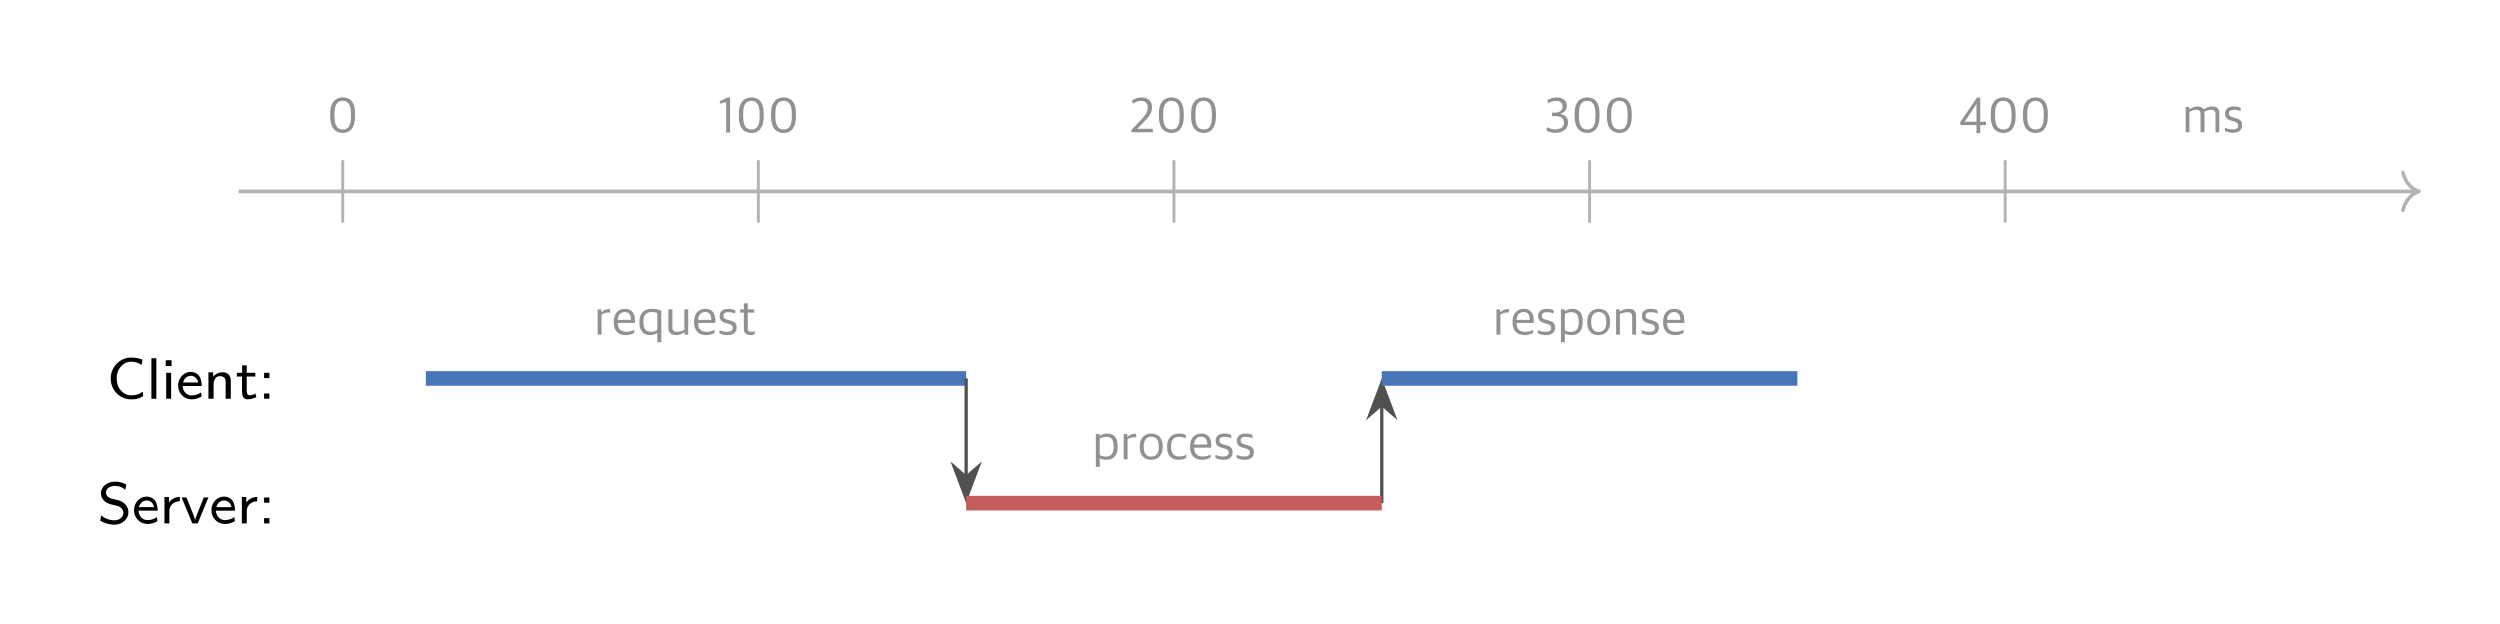
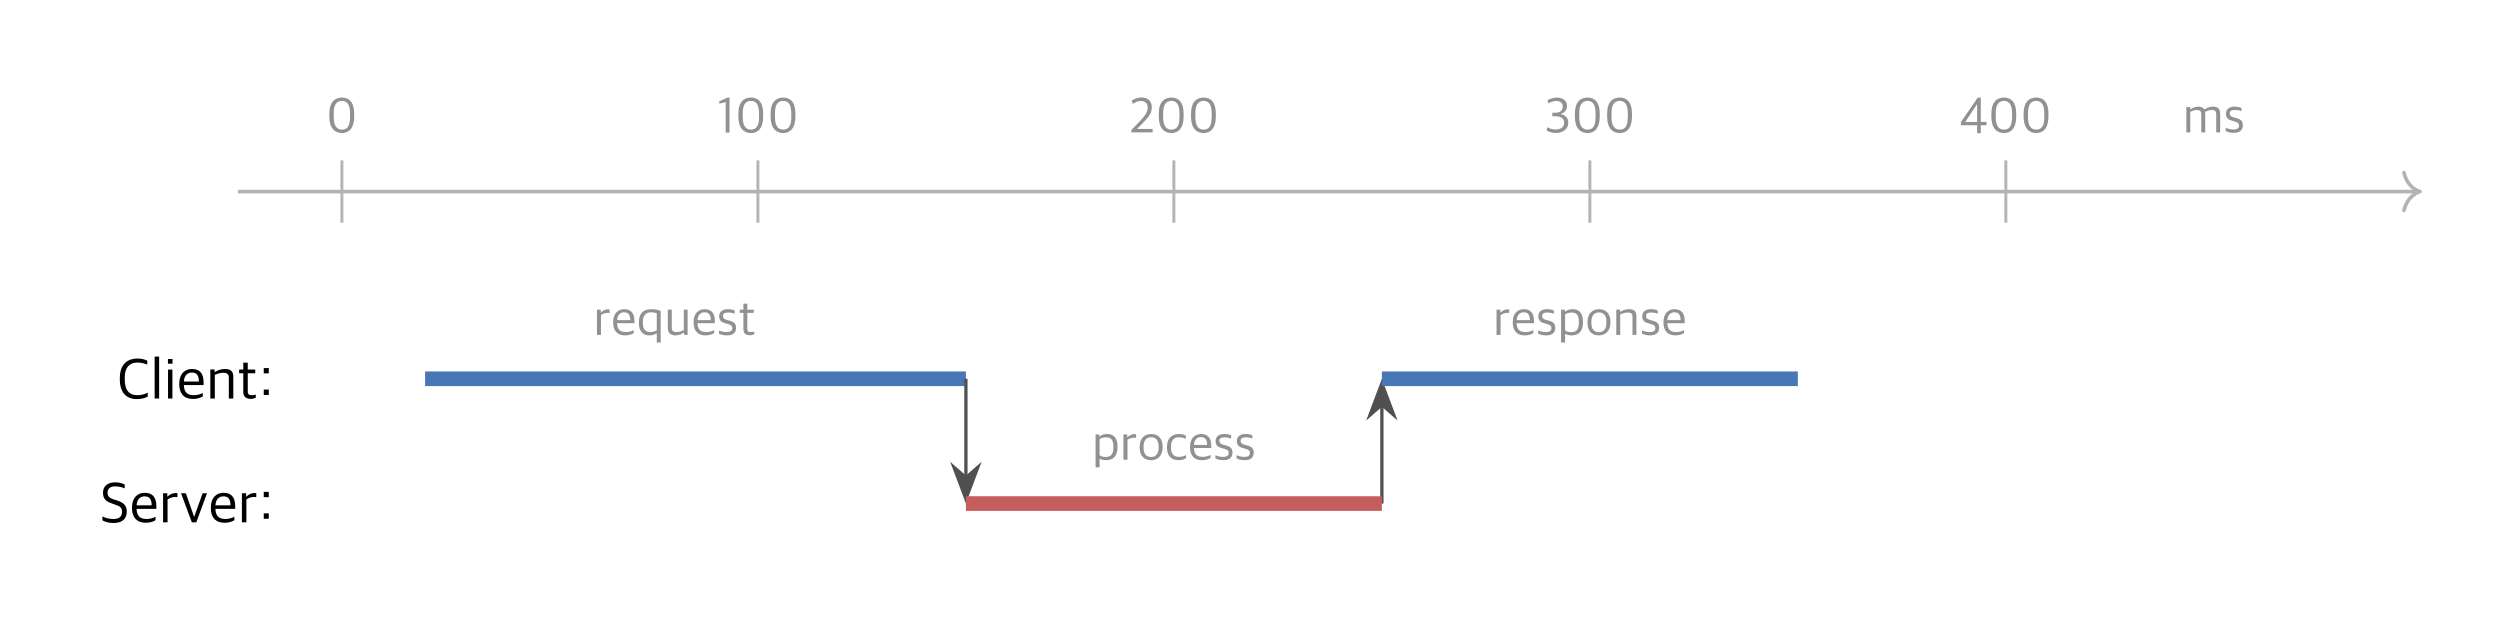
- <svg xmlns="http://www.w3.org/2000/svg" xmlns:xlink="http://www.w3.org/1999/xlink" width="340.42pt" height="84.85pt" viewBox="0 0 340.42 84.85">
+ <svg xmlns="http://www.w3.org/2000/svg" xmlns:xlink="http://www.w3.org/1999/xlink" width="339.92pt" height="84.8pt" viewBox="0 0 339.92 84.8">
  <defs>
    <g>
      <g id="glyph-0-0">
-         <path d="M 2.203 -0.203 C 3.156 -0.203 3.875 -0.859 3.875 -2.438 L 3.875 -2.859 C 3.875 -4.484 3.125 -5.047 2.203 -5.047 C 1.297 -5.047 0.484 -4.484 0.484 -2.844 L 0.484 -2.453 C 0.484 -0.859 1.234 -0.203 2.203 -0.203 Z M 2.203 -0.672 C 1.469 -0.672 1.078 -1.219 1.078 -2.391 L 1.078 -2.906 C 1.078 -4.078 1.484 -4.578 2.203 -4.578 C 2.922 -4.578 3.312 -4.047 3.312 -2.875 L 3.312 -2.359 C 3.312 -1.156 2.922 -0.672 2.203 -0.672 Z M 2.203 -0.672 " />
+         <path d="M 2.203 -0.203 C 3.141 -0.203 3.859 -0.859 3.859 -2.438 L 3.859 -2.859 C 3.859 -4.484 3.109 -5.031 2.203 -5.031 C 1.281 -5.031 0.484 -4.484 0.484 -2.828 L 0.484 -2.438 C 0.484 -0.859 1.234 -0.203 2.203 -0.203 Z M 2.203 -0.672 C 1.469 -0.672 1.078 -1.219 1.078 -2.391 L 1.078 -2.906 C 1.078 -4.062 1.469 -4.578 2.203 -4.578 C 2.922 -4.578 3.297 -4.047 3.297 -2.859 L 3.297 -2.344 C 3.297 -1.156 2.906 -0.672 2.203 -0.672 Z M 2.203 -0.672 " />
      </g>
      <g id="glyph-0-1">
-         <path d="M 1.25 -0.266 L 1.781 -0.266 L 1.781 -5.047 L 1.484 -5.047 L 0.391 -4.531 L 0.391 -4.203 L 1.25 -4.406 Z M 1.25 -0.266 " />
+         <path d="M 1.25 -0.266 L 1.766 -0.266 L 1.766 -5.031 L 1.484 -5.031 L 0.375 -4.516 L 0.375 -4.203 L 1.25 -4.406 Z M 1.25 -0.266 " />
      </g>
      <g id="glyph-0-2">
-         <path d="M 0.438 -0.297 L 3.344 -0.297 L 3.344 -0.766 L 1.203 -0.766 L 1.938 -1.5 C 2.75 -2.328 3.234 -2.891 3.234 -3.688 C 3.234 -4.531 2.719 -5.047 1.781 -5.047 C 1.25 -5.047 0.781 -4.812 0.484 -4.625 L 0.641 -4.188 C 0.922 -4.375 1.297 -4.578 1.688 -4.578 C 2.359 -4.578 2.656 -4.266 2.656 -3.641 C 2.656 -2.969 2.203 -2.469 1.547 -1.781 L 0.438 -0.625 Z M 0.438 -0.297 " />
+         <path d="M 0.438 -0.297 L 3.328 -0.297 L 3.328 -0.766 L 1.203 -0.766 L 1.938 -1.5 C 2.734 -2.328 3.219 -2.875 3.219 -3.688 C 3.219 -4.516 2.719 -5.047 1.781 -5.047 C 1.25 -5.047 0.781 -4.812 0.484 -4.609 L 0.641 -4.172 C 0.922 -4.359 1.297 -4.562 1.688 -4.562 C 2.344 -4.562 2.656 -4.25 2.656 -3.641 C 2.656 -2.969 2.203 -2.469 1.547 -1.766 L 0.438 -0.625 Z M 0.438 -0.297 " />
      </g>
      <g id="glyph-0-3">
-         <path d="M 1.625 -0.219 C 2.656 -0.219 3.328 -0.797 3.328 -1.609 C 3.328 -2.328 2.859 -2.672 2.266 -2.797 C 2.781 -2.969 3.156 -3.312 3.156 -3.891 C 3.156 -4.625 2.578 -5.047 1.734 -5.047 C 1.344 -5.047 0.781 -4.875 0.516 -4.688 L 0.594 -4.234 C 0.891 -4.406 1.25 -4.578 1.625 -4.578 C 2.203 -4.578 2.578 -4.375 2.578 -3.797 C 2.578 -3.281 2.156 -2.969 1.547 -2.969 L 1.141 -2.969 L 1.141 -2.5 L 1.594 -2.5 C 2.297 -2.5 2.766 -2.203 2.766 -1.609 C 2.766 -1.031 2.328 -0.688 1.547 -0.688 C 1.203 -0.688 0.734 -0.828 0.469 -1 L 0.359 -0.562 C 0.609 -0.375 1.078 -0.219 1.625 -0.219 Z M 1.625 -0.219 " />
+         <path d="M 1.625 -0.219 C 2.656 -0.219 3.312 -0.797 3.312 -1.609 C 3.312 -2.328 2.859 -2.672 2.25 -2.781 C 2.781 -2.969 3.141 -3.297 3.141 -3.875 C 3.141 -4.609 2.578 -5.031 1.734 -5.031 C 1.328 -5.031 0.781 -4.859 0.5 -4.672 L 0.594 -4.234 C 0.891 -4.391 1.25 -4.562 1.625 -4.562 C 2.203 -4.562 2.562 -4.359 2.562 -3.797 C 2.562 -3.266 2.156 -2.969 1.547 -2.969 L 1.141 -2.969 L 1.141 -2.484 L 1.578 -2.484 C 2.297 -2.484 2.75 -2.203 2.75 -1.609 C 2.75 -1.031 2.328 -0.688 1.547 -0.688 C 1.203 -0.688 0.734 -0.828 0.469 -1 L 0.359 -0.562 C 0.609 -0.375 1.078 -0.219 1.625 -0.219 Z M 1.625 -0.219 " />
      </g>
      <g id="glyph-0-4">
-         <path d="M 2.406 -0.188 L 2.922 -0.188 L 2.922 -1.281 L 3.703 -1.281 L 3.703 -1.734 L 2.922 -1.734 L 2.922 -5.031 L 2.484 -5.031 L 0.203 -1.688 L 0.203 -1.281 L 2.406 -1.281 Z M 0.797 -1.734 L 2.406 -4.156 L 2.406 -1.734 Z M 0.797 -1.734 " />
+         <path d="M 2.406 -0.188 L 2.906 -0.188 L 2.906 -1.266 L 3.688 -1.266 L 3.688 -1.719 L 2.906 -1.719 L 2.906 -5.016 L 2.484 -5.016 L 0.203 -1.688 L 0.203 -1.266 L 2.406 -1.266 Z M 0.797 -1.719 L 2.406 -4.141 L 2.406 -1.719 Z M 0.797 -1.719 " />
      </g>
      <g id="glyph-0-5">
-         <path d="M 0.516 -0.297 L 1.031 -0.297 L 1.031 -3.094 C 1.312 -3.234 1.625 -3.359 1.922 -3.359 C 2.375 -3.359 2.547 -3.172 2.547 -2.766 L 2.547 -0.297 L 3.078 -0.297 L 3.078 -2.875 C 3.078 -2.953 3.062 -3.016 3.047 -3.094 C 3.375 -3.25 3.672 -3.359 3.938 -3.359 C 4.406 -3.359 4.578 -3.172 4.578 -2.766 L 4.578 -0.297 L 5.094 -0.297 L 5.094 -2.875 C 5.094 -3.547 4.75 -3.812 4.156 -3.812 C 3.766 -3.812 3.359 -3.672 2.984 -3.422 L 2.953 -3.422 C 2.797 -3.688 2.516 -3.812 2.125 -3.812 C 1.734 -3.812 1.359 -3.656 1.047 -3.453 L 1.016 -3.453 L 1.016 -3.75 L 0.516 -3.75 Z M 0.516 -0.297 " />
+         <path d="M 0.5 -0.297 L 1.031 -0.297 L 1.031 -3.094 C 1.312 -3.219 1.625 -3.344 1.906 -3.344 C 2.375 -3.344 2.531 -3.172 2.531 -2.75 L 2.531 -0.297 L 3.062 -0.297 L 3.062 -2.859 C 3.062 -2.953 3.062 -3.016 3.047 -3.094 C 3.375 -3.234 3.672 -3.344 3.938 -3.344 C 4.406 -3.344 4.562 -3.172 4.562 -2.75 L 4.562 -0.297 L 5.094 -0.297 L 5.094 -2.859 C 5.094 -3.531 4.734 -3.797 4.141 -3.797 C 3.75 -3.797 3.344 -3.672 2.969 -3.422 L 2.953 -3.422 C 2.781 -3.672 2.516 -3.797 2.125 -3.797 C 1.734 -3.797 1.359 -3.641 1.047 -3.438 L 1.016 -3.438 L 1.016 -3.734 L 0.5 -3.734 Z M 0.5 -0.297 " />
      </g>
      <g id="glyph-0-6">
-         <path d="M 1.391 -0.234 C 2.141 -0.234 2.609 -0.594 2.609 -1.25 C 2.609 -1.859 2.328 -2.078 1.672 -2.25 L 1.328 -2.344 C 0.953 -2.453 0.812 -2.578 0.812 -2.875 C 0.812 -3.203 1.031 -3.359 1.5 -3.359 C 1.891 -3.359 2.234 -3.266 2.422 -3.172 L 2.422 -3.609 C 2.234 -3.703 1.938 -3.812 1.484 -3.812 C 0.688 -3.812 0.297 -3.422 0.297 -2.828 C 0.297 -2.25 0.641 -2.016 1.141 -1.875 L 1.484 -1.781 C 1.922 -1.656 2.078 -1.516 2.078 -1.203 C 2.078 -0.891 1.859 -0.688 1.312 -0.688 C 0.828 -0.688 0.578 -0.797 0.266 -0.906 L 0.266 -0.484 C 0.562 -0.328 0.938 -0.234 1.391 -0.234 Z M 1.391 -0.234 " />
+         <path d="M 1.391 -0.234 C 2.141 -0.234 2.594 -0.594 2.594 -1.25 C 2.594 -1.844 2.328 -2.078 1.672 -2.25 L 1.328 -2.344 C 0.953 -2.453 0.812 -2.578 0.812 -2.875 C 0.812 -3.188 1.031 -3.344 1.5 -3.344 C 1.891 -3.344 2.234 -3.266 2.406 -3.172 L 2.406 -3.609 C 2.234 -3.703 1.938 -3.797 1.469 -3.797 C 0.688 -3.797 0.297 -3.406 0.297 -2.828 C 0.297 -2.234 0.641 -2.016 1.141 -1.875 L 1.484 -1.781 C 1.922 -1.656 2.078 -1.516 2.078 -1.203 C 2.078 -0.891 1.859 -0.688 1.312 -0.688 C 0.828 -0.688 0.562 -0.797 0.266 -0.906 L 0.266 -0.484 C 0.562 -0.312 0.938 -0.234 1.391 -0.234 Z M 1.391 -0.234 " />
      </g>
      <g id="glyph-0-7">
-         <path d="M 0.516 -0.297 L 1.047 -0.297 L 1.047 -3.016 C 1.297 -3.188 1.625 -3.312 1.969 -3.312 C 2.031 -3.312 2.125 -3.297 2.219 -3.297 L 2.219 -3.766 C 2.188 -3.781 2.094 -3.781 2.016 -3.781 C 1.625 -3.781 1.25 -3.578 1.047 -3.359 L 1.016 -3.359 L 1.016 -3.75 L 0.516 -3.75 Z M 0.516 -0.297 " />
+         <path d="M 0.5 -0.297 L 1.047 -0.297 L 1.047 -3 C 1.281 -3.172 1.625 -3.297 1.969 -3.297 C 2.016 -3.297 2.125 -3.297 2.219 -3.281 L 2.219 -3.766 C 2.188 -3.766 2.094 -3.781 2.016 -3.781 C 1.625 -3.781 1.25 -3.578 1.047 -3.344 L 1.016 -3.344 L 1.016 -3.734 L 0.5 -3.734 Z M 0.5 -0.297 " />
      </g>
      <g id="glyph-0-8">
-         <path d="M 1.938 -0.234 C 2.484 -0.234 2.891 -0.406 3.094 -0.547 L 3.094 -0.953 C 2.781 -0.797 2.469 -0.688 2.016 -0.688 C 1.281 -0.688 0.859 -1.031 0.844 -1.891 L 3.188 -1.891 L 3.188 -2.188 C 3.188 -3.266 2.75 -3.812 1.797 -3.812 C 1 -3.812 0.297 -3.281 0.297 -2.062 L 0.297 -1.969 C 0.297 -0.891 0.844 -0.234 1.938 -0.234 Z M 1.781 -3.375 C 2.344 -3.375 2.641 -3.062 2.641 -2.312 L 0.844 -2.312 C 0.891 -3.125 1.359 -3.375 1.781 -3.375 Z M 1.781 -3.375 " />
+         <path d="M 1.922 -0.234 C 2.484 -0.234 2.875 -0.406 3.094 -0.547 L 3.094 -0.953 C 2.781 -0.797 2.469 -0.688 2.016 -0.688 C 1.266 -0.688 0.859 -1.016 0.828 -1.891 L 3.188 -1.891 L 3.188 -2.188 C 3.188 -3.25 2.734 -3.797 1.797 -3.797 C 1 -3.797 0.297 -3.266 0.297 -2.062 L 0.297 -1.969 C 0.297 -0.891 0.844 -0.234 1.922 -0.234 Z M 1.781 -3.375 C 2.344 -3.375 2.625 -3.062 2.625 -2.312 L 0.828 -2.312 C 0.891 -3.125 1.344 -3.375 1.781 -3.375 Z M 1.781 -3.375 " />
      </g>
      <g id="glyph-0-9">
-         <path d="M 2.75 0.734 L 3.297 0.734 L 3.297 -3.562 C 3 -3.703 2.578 -3.812 2 -3.812 C 1.078 -3.812 0.312 -3.375 0.312 -2.016 L 0.312 -1.922 C 0.312 -0.641 1.047 -0.234 1.734 -0.234 C 2.234 -0.234 2.547 -0.391 2.719 -0.516 L 2.75 -0.516 Z M 1.906 -0.688 C 1.281 -0.688 0.859 -0.969 0.859 -1.938 L 0.859 -2.078 C 0.859 -3.016 1.312 -3.375 1.969 -3.375 C 2.297 -3.375 2.562 -3.328 2.75 -3.25 L 2.75 -0.969 C 2.594 -0.828 2.312 -0.688 1.906 -0.688 Z M 1.906 -0.688 " />
+         <path d="M 2.75 0.734 L 3.281 0.734 L 3.281 -3.547 C 3 -3.688 2.578 -3.797 2 -3.797 C 1.078 -3.797 0.312 -3.375 0.312 -2.016 L 0.312 -1.922 C 0.312 -0.641 1.047 -0.234 1.734 -0.234 C 2.219 -0.234 2.531 -0.391 2.719 -0.516 L 2.75 -0.516 Z M 1.891 -0.688 C 1.266 -0.688 0.859 -0.969 0.859 -1.938 L 0.859 -2.078 C 0.859 -3.016 1.312 -3.375 1.953 -3.375 C 2.281 -3.375 2.562 -3.312 2.75 -3.25 L 2.75 -0.953 C 2.594 -0.828 2.297 -0.688 1.891 -0.688 Z M 1.891 -0.688 " />
      </g>
      <g id="glyph-0-10">
-         <path d="M 1.547 -0.234 C 1.969 -0.234 2.328 -0.391 2.641 -0.609 L 2.672 -0.609 L 2.719 -0.297 L 3.188 -0.297 L 3.188 -3.75 L 2.656 -3.75 L 2.656 -0.969 C 2.375 -0.828 2.062 -0.688 1.688 -0.688 C 1.188 -0.688 1.031 -0.875 1.031 -1.312 L 1.031 -3.75 L 0.484 -3.75 L 0.484 -1.234 C 0.484 -0.578 0.875 -0.234 1.547 -0.234 Z M 1.547 -0.234 " />
+         <path d="M 1.547 -0.234 C 1.953 -0.234 2.328 -0.391 2.641 -0.609 L 2.672 -0.609 L 2.719 -0.297 L 3.172 -0.297 L 3.172 -3.734 L 2.656 -3.734 L 2.656 -0.953 C 2.359 -0.828 2.062 -0.688 1.688 -0.688 C 1.188 -0.688 1.016 -0.875 1.016 -1.312 L 1.016 -3.734 L 0.484 -3.734 L 0.484 -1.234 C 0.484 -0.562 0.875 -0.234 1.547 -0.234 Z M 1.547 -0.234 " />
      </g>
      <g id="glyph-0-11">
-         <path d="M 1.609 -0.25 C 1.906 -0.25 2.047 -0.328 2.188 -0.391 L 2.188 -0.75 C 2.047 -0.703 1.891 -0.688 1.734 -0.688 C 1.344 -0.688 1.234 -0.828 1.234 -1.156 L 1.234 -3.297 L 2.125 -3.297 L 2.125 -3.75 L 1.234 -3.75 L 1.234 -4.562 L 0.703 -4.562 L 0.703 -3.75 L 0.203 -3.75 L 0.203 -3.297 L 0.703 -3.297 L 0.703 -1.078 C 0.703 -0.484 1.062 -0.25 1.609 -0.25 Z M 1.609 -0.25 " />
+         <path d="M 1.594 -0.25 C 1.891 -0.25 2.047 -0.328 2.188 -0.391 L 2.188 -0.75 C 2.047 -0.703 1.891 -0.688 1.734 -0.688 C 1.344 -0.688 1.234 -0.828 1.234 -1.156 L 1.234 -3.297 L 2.109 -3.297 L 2.109 -3.734 L 1.234 -3.734 L 1.234 -4.547 L 0.703 -4.547 L 0.703 -3.734 L 0.203 -3.734 L 0.203 -3.297 L 0.703 -3.297 L 0.703 -1.078 C 0.703 -0.484 1.062 -0.25 1.594 -0.25 Z M 1.594 -0.25 " />
      </g>
      <g id="glyph-0-12">
-         <path d="M 0.516 0.734 L 1.047 0.734 L 1.047 -0.453 C 1.234 -0.344 1.531 -0.234 1.938 -0.234 C 2.891 -0.234 3.484 -0.766 3.484 -2.016 L 3.484 -2.109 C 3.484 -3.391 2.844 -3.812 2.078 -3.812 C 1.625 -3.812 1.266 -3.656 1.047 -3.469 L 1.031 -3.469 L 1.031 -3.75 L 0.516 -3.75 Z M 1.875 -0.672 C 1.516 -0.672 1.203 -0.781 1.047 -0.906 L 1.047 -3.109 C 1.203 -3.219 1.531 -3.359 1.938 -3.359 C 2.578 -3.359 2.938 -3.062 2.938 -2.078 L 2.938 -1.938 C 2.938 -1.016 2.531 -0.672 1.875 -0.672 Z M 1.875 -0.672 " />
+         <path d="M 0.5 0.734 L 1.047 0.734 L 1.047 -0.453 C 1.234 -0.344 1.531 -0.234 1.922 -0.234 C 2.875 -0.234 3.484 -0.766 3.484 -2.016 L 3.484 -2.109 C 3.484 -3.391 2.828 -3.797 2.078 -3.797 C 1.625 -3.797 1.266 -3.656 1.047 -3.453 L 1.016 -3.453 L 1.016 -3.734 L 0.5 -3.734 Z M 1.875 -0.672 C 1.516 -0.672 1.203 -0.781 1.047 -0.906 L 1.047 -3.094 C 1.203 -3.219 1.531 -3.344 1.938 -3.344 C 2.562 -3.344 2.922 -3.047 2.922 -2.078 L 2.922 -1.938 C 2.922 -1.016 2.531 -0.672 1.875 -0.672 Z M 1.875 -0.672 " />
      </g>
      <g id="glyph-0-13">
-         <path d="M 1.859 -0.234 C 2.781 -0.234 3.422 -0.891 3.422 -1.984 L 3.422 -2.078 C 3.422 -3.172 2.844 -3.812 1.859 -3.812 C 0.922 -3.812 0.297 -3.156 0.297 -2.062 L 0.297 -1.953 C 0.297 -0.859 0.875 -0.234 1.859 -0.234 Z M 1.875 -0.672 C 1.297 -0.672 0.844 -0.984 0.844 -1.938 L 0.844 -2.125 C 0.844 -2.922 1.219 -3.375 1.859 -3.375 C 2.422 -3.375 2.891 -3.062 2.891 -2.094 L 2.891 -1.922 C 2.891 -1.109 2.5 -0.672 1.875 -0.672 Z M 1.875 -0.672 " />
+         <path d="M 1.844 -0.234 C 2.781 -0.234 3.422 -0.891 3.422 -1.984 L 3.422 -2.078 C 3.422 -3.172 2.828 -3.797 1.859 -3.797 C 0.922 -3.797 0.297 -3.156 0.297 -2.062 L 0.297 -1.953 C 0.297 -0.859 0.875 -0.234 1.844 -0.234 Z M 1.859 -0.672 C 1.281 -0.672 0.828 -0.984 0.828 -1.938 L 0.828 -2.109 C 0.828 -2.922 1.219 -3.359 1.844 -3.359 C 2.406 -3.359 2.875 -3.047 2.875 -2.094 L 2.875 -1.922 C 2.875 -1.109 2.484 -0.672 1.859 -0.672 Z M 1.859 -0.672 " />
      </g>
      <g id="glyph-0-14">
-         <path d="M 1.891 -0.234 C 2.375 -0.234 2.672 -0.375 2.906 -0.5 L 2.906 -0.938 C 2.719 -0.844 2.422 -0.688 1.953 -0.688 C 1.219 -0.688 0.844 -1.094 0.844 -1.969 L 0.844 -2.141 C 0.844 -2.938 1.25 -3.359 1.875 -3.359 C 2.328 -3.359 2.562 -3.281 2.859 -3.141 L 2.859 -3.578 C 2.641 -3.734 2.359 -3.812 1.906 -3.812 C 1.016 -3.812 0.297 -3.281 0.297 -2.062 L 0.297 -1.953 C 0.297 -0.812 0.906 -0.234 1.891 -0.234 Z M 1.891 -0.234 " />
+         <path d="M 1.891 -0.234 C 2.359 -0.234 2.672 -0.375 2.891 -0.5 L 2.891 -0.938 C 2.719 -0.828 2.406 -0.688 1.953 -0.688 C 1.203 -0.688 0.844 -1.078 0.844 -1.969 L 0.844 -2.141 C 0.844 -2.922 1.25 -3.344 1.875 -3.344 C 2.328 -3.344 2.547 -3.266 2.859 -3.125 L 2.859 -3.578 C 2.625 -3.719 2.359 -3.797 1.906 -3.797 C 1.016 -3.797 0.297 -3.281 0.297 -2.047 L 0.297 -1.953 C 0.297 -0.812 0.891 -0.234 1.891 -0.234 Z M 1.891 -0.234 " />
      </g>
      <g id="glyph-0-15">
-         <path d="M 0.516 -0.297 L 1.031 -0.297 L 1.031 -3.094 C 1.328 -3.234 1.688 -3.359 2.016 -3.359 C 2.562 -3.359 2.703 -3.172 2.703 -2.766 L 2.703 -0.297 L 3.234 -0.297 L 3.234 -2.875 C 3.234 -3.547 2.906 -3.812 2.234 -3.812 C 1.812 -3.812 1.359 -3.656 1.047 -3.453 L 1.016 -3.453 L 1.016 -3.75 L 0.516 -3.75 Z M 0.516 -0.297 " />
+         <path d="M 0.5 -0.297 L 1.031 -0.297 L 1.031 -3.094 C 1.328 -3.219 1.688 -3.344 2.016 -3.344 C 2.562 -3.344 2.703 -3.172 2.703 -2.75 L 2.703 -0.297 L 3.234 -0.297 L 3.234 -2.859 C 3.234 -3.531 2.906 -3.797 2.234 -3.797 C 1.812 -3.797 1.359 -3.656 1.047 -3.438 L 1.016 -3.438 L 1.016 -3.734 L 0.5 -3.734 Z M 0.5 -0.297 " />
      </g>
      <g id="glyph-1-0">
-         <path d="M 4.953 -0.359 L 4.906 -0.969 C 4.656 -0.812 4.406 -0.656 4.125 -0.562 C 3.844 -0.484 3.562 -0.469 3.281 -0.469 C 2.75 -0.469 2.25 -0.734 1.906 -1.141 C 1.516 -1.594 1.344 -2.172 1.344 -2.766 C 1.344 -3.359 1.516 -3.922 1.906 -4.375 C 2.25 -4.781 2.75 -5.047 3.281 -5.047 C 3.531 -5.047 3.781 -5.031 4.031 -4.953 C 4.281 -4.875 4.516 -4.75 4.734 -4.609 L 4.875 -5.328 C 4.609 -5.422 4.344 -5.5 4.078 -5.547 C 3.812 -5.594 3.547 -5.609 3.281 -5.609 C 2.547 -5.609 1.844 -5.297 1.344 -4.766 C 0.812 -4.234 0.531 -3.5 0.531 -2.766 C 0.531 -2.016 0.812 -1.281 1.344 -0.75 C 1.844 -0.219 2.547 0.078 3.281 0.078 C 3.578 0.078 3.859 0.078 4.156 0 C 4.438 -0.078 4.703 -0.219 4.953 -0.359 Z M 4.953 -0.359 " />
+         <path d="M 2.719 -0.25 C 3.344 -0.25 3.828 -0.391 4.188 -0.594 L 4.188 -1.125 C 3.844 -0.969 3.453 -0.781 2.797 -0.781 C 1.562 -0.781 1.062 -1.578 1.062 -2.938 L 1.062 -3.203 C 1.062 -4.625 1.781 -5.219 2.781 -5.219 C 3.312 -5.219 3.703 -5.109 4.125 -4.938 L 4.125 -5.469 C 3.797 -5.641 3.391 -5.766 2.812 -5.766 C 1.453 -5.766 0.391 -5.016 0.391 -3.109 L 0.391 -2.938 C 0.391 -1.141 1.266 -0.25 2.719 -0.25 Z M 2.719 -0.25 " />
      </g>
      <g id="glyph-1-1">
-         <path d="M 1.344 0 L 1.344 -5.516 L 0.672 -5.516 L 0.672 0 Z M 1.344 0 " />
+         <path d="M 0.594 -0.328 L 1.203 -0.328 L 1.203 -6.031 L 0.594 -6.031 Z M 0.594 -0.328 " />
      </g>
      <g id="glyph-1-2">
-         <path d="M 1.344 0 L 1.344 -3.531 L 0.672 -3.531 L 0.672 0 Z M 1.406 -4.453 L 1.406 -5.25 L 0.609 -5.25 L 0.609 -4.453 Z M 1.406 -4.453 " />
+         <path d="M 0.609 -0.328 L 1.203 -0.328 L 1.203 -4.266 L 0.609 -4.266 Z M 0.594 -5.062 L 1.219 -5.062 L 1.219 -5.703 L 0.594 -5.703 Z M 0.594 -5.062 " />
      </g>
      <g id="glyph-1-3">
-         <path d="M 3.5 -1.734 C 3.5 -2.109 3.453 -2.641 3.156 -3.094 C 2.859 -3.5 2.391 -3.656 2 -3.656 C 1.031 -3.656 0.281 -2.797 0.281 -1.797 C 0.281 -0.766 1.078 0.078 2.125 0.078 C 2.578 0.078 3.062 -0.062 3.469 -0.297 L 3.422 -0.859 C 2.969 -0.547 2.469 -0.453 2.125 -0.453 C 1.438 -0.453 0.922 -1.016 0.891 -1.734 Z M 3.016 -2.219 L 0.953 -2.219 C 1.125 -2.859 1.594 -3.125 2 -3.125 C 2.344 -3.125 2.859 -2.953 3.016 -2.219 Z M 3.016 -2.219 " />
+         <path d="M 2.203 -0.266 C 2.844 -0.266 3.297 -0.469 3.531 -0.625 L 3.531 -1.078 C 3.172 -0.922 2.828 -0.781 2.297 -0.781 C 1.453 -0.781 0.984 -1.172 0.953 -2.156 L 3.641 -2.156 L 3.641 -2.5 C 3.641 -3.719 3.141 -4.344 2.047 -4.344 C 1.141 -4.344 0.328 -3.734 0.328 -2.359 L 0.328 -2.25 C 0.328 -1.016 0.969 -0.266 2.203 -0.266 Z M 2.031 -3.859 C 2.688 -3.859 3 -3.5 3 -2.641 L 0.953 -2.641 C 1.016 -3.578 1.547 -3.859 2.031 -3.859 Z M 2.031 -3.859 " />
      </g>
      <g id="glyph-1-4">
-         <path d="M 3.703 0 L 3.703 -2.359 C 3.703 -2.969 3.516 -3.609 2.531 -3.609 C 2.078 -3.609 1.641 -3.422 1.297 -3 L 1.297 -3.594 L 0.656 -3.594 L 0.656 0 L 1.359 0 L 1.359 -1.938 C 1.359 -2.453 1.578 -3.078 2.188 -3.078 C 3 -3.078 3 -2.531 3 -2.297 L 3 0 Z M 3.703 0 " />
+         <path d="M 0.578 -0.328 L 1.188 -0.328 L 1.188 -3.547 C 1.516 -3.688 1.922 -3.828 2.297 -3.828 C 2.922 -3.828 3.094 -3.625 3.094 -3.156 L 3.094 -0.328 L 3.703 -0.328 L 3.703 -3.281 C 3.703 -4.047 3.328 -4.344 2.547 -4.344 C 2.062 -4.344 1.562 -4.172 1.188 -3.938 L 1.156 -3.938 L 1.156 -4.281 L 0.578 -4.281 Z M 0.578 -0.328 " />
      </g>
      <g id="glyph-1-5">
-         <path d="M 2.812 -0.219 L 2.688 -0.719 C 2.422 -0.531 2.141 -0.469 1.922 -0.469 C 1.578 -0.469 1.5 -0.797 1.5 -1.156 L 1.5 -3.031 L 2.672 -3.031 L 2.672 -3.531 L 1.5 -3.531 L 1.5 -4.547 L 0.875 -4.547 L 0.875 -3.531 L 0.156 -3.531 L 0.156 -3.031 L 0.859 -3.031 L 0.859 -1.016 C 0.859 -0.484 1 0.078 1.562 0.078 C 2.141 0.078 2.578 -0.109 2.812 -0.219 Z M 2.812 -0.219 " />
+         <path d="M 1.828 -0.281 C 2.172 -0.281 2.344 -0.375 2.5 -0.453 L 2.5 -0.859 C 2.344 -0.812 2.156 -0.781 1.984 -0.781 C 1.531 -0.781 1.406 -0.938 1.406 -1.312 L 1.406 -3.766 L 2.422 -3.766 L 2.422 -4.266 L 1.406 -4.266 L 1.406 -5.203 L 0.797 -5.203 L 0.797 -4.266 L 0.234 -4.266 L 0.234 -3.766 L 0.797 -3.766 L 0.797 -1.219 C 0.797 -0.562 1.203 -0.281 1.828 -0.281 Z M 1.828 -0.281 " />
      </g>
      <g id="glyph-1-6">
-         <path d="M 1.531 -2.812 L 1.531 -3.531 L 0.812 -3.531 L 0.812 -2.812 Z M 1.531 0 L 1.531 -0.719 L 0.812 -0.719 L 0.812 0 Z M 1.531 0 " />
+         <path d="M 0.797 -3.75 L 1.484 -3.75 L 1.484 -4.469 L 0.797 -4.469 Z M 0.797 -0.812 L 1.484 -0.812 L 1.484 -1.547 L 0.797 -1.547 Z M 0.797 -0.812 " />
      </g>
      <g id="glyph-1-7">
-         <path d="M 4.219 -1.531 C 4.219 -2.172 3.844 -2.531 3.688 -2.703 C 3.344 -3.031 2.984 -3.125 2.375 -3.266 C 1.891 -3.375 1.625 -3.438 1.438 -3.625 C 1.344 -3.719 1.156 -3.906 1.156 -4.203 C 1.156 -4.656 1.594 -5.109 2.375 -5.109 C 2.969 -5.109 3.391 -4.922 3.797 -4.578 L 3.922 -5.297 C 3.422 -5.562 2.969 -5.688 2.375 -5.688 C 1.172 -5.688 0.469 -4.875 0.469 -4.109 C 0.469 -3.781 0.578 -3.406 0.969 -3.031 C 1.312 -2.719 1.672 -2.625 2.172 -2.516 C 2.844 -2.359 3.016 -2.312 3.25 -2.078 C 3.406 -1.922 3.531 -1.703 3.531 -1.438 C 3.531 -0.938 3.078 -0.422 2.312 -0.422 C 1.859 -0.422 1.125 -0.562 0.5 -1.094 L 0.375 -0.375 C 0.766 -0.156 1.438 0.172 2.328 0.172 C 3.422 0.172 4.219 -0.641 4.219 -1.531 Z M 4.219 -1.531 " />
+         <path d="M 1.828 -0.234 C 3.078 -0.234 3.625 -0.859 3.625 -1.797 C 3.625 -2.688 3.125 -3.016 2.328 -3.297 L 1.812 -3.453 C 1.203 -3.672 1.016 -3.891 1.016 -4.391 C 1.016 -4.906 1.375 -5.219 2.031 -5.219 C 2.609 -5.219 3.031 -5.078 3.344 -4.938 L 3.344 -5.469 C 3.047 -5.609 2.688 -5.766 2.047 -5.766 C 0.938 -5.766 0.391 -5.172 0.391 -4.344 C 0.391 -3.531 0.812 -3.156 1.562 -2.906 L 2.078 -2.719 C 2.719 -2.516 2.984 -2.297 2.984 -1.734 C 2.984 -1.156 2.625 -0.781 1.812 -0.781 C 1.234 -0.781 0.719 -0.922 0.312 -1.125 L 0.312 -0.594 C 0.672 -0.391 1.172 -0.234 1.828 -0.234 Z M 1.828 -0.234 " />
      </g>
      <g id="glyph-1-8">
-         <path d="M 2.766 -3.016 L 2.766 -3.609 C 2.094 -3.609 1.609 -3.281 1.281 -2.859 L 1.281 -3.594 L 0.672 -3.594 L 0.672 0 L 1.344 0 L 1.344 -1.688 C 1.344 -2.547 2.062 -3.016 2.766 -3.016 Z M 2.766 -3.016 " />
+         <path d="M 0.578 -0.328 L 1.188 -0.328 L 1.188 -3.438 C 1.469 -3.641 1.859 -3.781 2.25 -3.781 C 2.312 -3.781 2.438 -3.766 2.531 -3.75 L 2.531 -4.297 C 2.5 -4.312 2.391 -4.312 2.297 -4.312 C 1.859 -4.312 1.422 -4.094 1.203 -3.828 L 1.156 -3.828 L 1.156 -4.281 L 0.578 -4.281 Z M 0.578 -0.328 " />
      </g>
      <g id="glyph-1-9">
-         <path d="M 3.766 -3.531 L 3.141 -3.531 C 2.047 -0.859 2 -0.656 1.969 -0.469 L 1.953 -0.469 C 1.891 -0.781 1.672 -1.344 1.422 -1.953 L 0.781 -3.531 L 0.125 -3.531 L 1.578 0 L 2.312 0 Z M 3.766 -3.531 " />
+         <path d="M 1.656 -0.328 L 2.266 -0.328 L 3.719 -4.281 L 3.125 -4.281 L 1.984 -1.109 L 1.953 -1.109 L 0.844 -4.281 L 0.188 -4.281 Z M 1.656 -0.328 " />
      </g>
    </g>
  </defs>
-   <path fill="none" stroke-width="0.498" stroke-linecap="butt" stroke-linejoin="miter" stroke="rgb(70%, 70%, 70%)" stroke-opacity="1" stroke-miterlimit="10" d="M -14.175 68.033 L 282.971 68.033 " transform="matrix(0.998235, 0, 0, -0.998235, 46.6694, 93.97886)" />
-   <path fill="none" stroke-width="0.498" stroke-linecap="round" stroke-linejoin="round" stroke="rgb(70%, 70%, 70%)" stroke-opacity="1" stroke-miterlimit="10" d="M -2.193 2.571 C -1.79 1.03 -0.898 0.302 -0.002 0 C -0.898 -0.301 -1.79 -1.029 -2.193 -2.571 " transform="matrix(0.998235, 0, 0, -0.998235, 329.3886, 26.06675)" />
-   <path fill="none" stroke-width="0.399" stroke-linecap="butt" stroke-linejoin="miter" stroke="rgb(70%, 70%, 70%)" stroke-opacity="1" stroke-miterlimit="10" d="M -0.001 72.286 L -0.001 63.779 " transform="matrix(0.998235, 0, 0, -0.998235, 46.6694, 93.97886)" />
+   <path fill="none" stroke-width="0.498" stroke-linecap="butt" stroke-linejoin="miter" stroke="rgb(70%, 70%, 70%)" stroke-opacity="1" stroke-miterlimit="10" d="M -14.172 68.031 L 282.969 68.031 " transform="matrix(0.997647, 0, 0, -0.997647, 46.4902, 93.92149)" />
+   <path fill="none" stroke-width="0.498" stroke-linecap="round" stroke-linejoin="round" stroke="rgb(70%, 70%, 70%)" stroke-opacity="1" stroke-miterlimit="10" d="M -2.193 2.571 C -1.793 1.028 -0.9 0.3 0 -0.001 C -0.9 -0.299 -1.793 -1.027 -2.193 -2.57 " transform="matrix(0.997647, 0, 0, -0.997647, 329.0428, 26.04939)" />
+   <path fill="none" stroke-width="0.399" stroke-linecap="butt" stroke-linejoin="miter" stroke="rgb(70%, 70%, 70%)" stroke-opacity="1" stroke-miterlimit="10" d="M -0.002 72.283 L -0.002 63.779 " transform="matrix(0.997647, 0, 0, -0.997647, 46.4902, 93.92149)" />
  <g fill="rgb(56.898%, 56.898%, 56.898%)" fill-opacity="1">
-     <use xlink:href="#glyph-0-0" x="44.476" y="18.309" />
+     <use xlink:href="#glyph-0-0" x="44.298" y="18.296" />
  </g>
-   <path fill="none" stroke-width="0.399" stroke-linecap="butt" stroke-linejoin="miter" stroke="rgb(70%, 70%, 70%)" stroke-opacity="1" stroke-miterlimit="10" d="M 56.692 72.286 L 56.692 63.779 " transform="matrix(0.998235, 0, 0, -0.998235, 46.6694, 93.97886)" />
+   <path fill="none" stroke-width="0.399" stroke-linecap="butt" stroke-linejoin="miter" stroke="rgb(70%, 70%, 70%)" stroke-opacity="1" stroke-miterlimit="10" d="M 56.694 72.283 L 56.694 63.779 " transform="matrix(0.997647, 0, 0, -0.997647, 46.4902, 93.92149)" />
  <g fill="rgb(56.898%, 56.898%, 56.898%)" fill-opacity="1">
-     <use xlink:href="#glyph-0-1" x="97.634" y="18.309" />
-     <use xlink:href="#glyph-0-0" x="100.12" y="18.309" />
-     <use xlink:href="#glyph-0-0" x="104.505" y="18.309" />
+     <use xlink:href="#glyph-0-1" x="97.425" y="18.296" />
+     <use xlink:href="#glyph-0-0" x="99.909" y="18.296" />
+     <use xlink:href="#glyph-0-0" x="104.292" y="18.296" />
  </g>
-   <path fill="none" stroke-width="0.399" stroke-linecap="butt" stroke-linejoin="miter" stroke="rgb(70%, 70%, 70%)" stroke-opacity="1" stroke-miterlimit="10" d="M 113.386 72.286 L 113.386 63.779 " transform="matrix(0.998235, 0, 0, -0.998235, 46.6694, 93.97886)" />
+   <path fill="none" stroke-width="0.399" stroke-linecap="butt" stroke-linejoin="miter" stroke="rgb(70%, 70%, 70%)" stroke-opacity="1" stroke-miterlimit="10" d="M 113.386 72.283 L 113.386 63.779 " transform="matrix(0.997647, 0, 0, -0.997647, 46.4902, 93.92149)" />
  <g fill="rgb(56.898%, 56.898%, 56.898%)" fill-opacity="1">
-     <use xlink:href="#glyph-0-2" x="153.633" y="18.309" />
+     <use xlink:href="#glyph-0-2" x="153.391" y="18.296" />
  </g>
  <g fill="rgb(56.898%, 56.898%, 56.898%)" fill-opacity="1">
-     <use xlink:href="#glyph-0-0" x="157.316" y="18.309" />
-     <use xlink:href="#glyph-0-0" x="161.702" y="18.309" />
+     <use xlink:href="#glyph-0-0" x="157.072" y="18.296" />
+     <use xlink:href="#glyph-0-0" x="161.455" y="18.296" />
  </g>
-   <path fill="none" stroke-width="0.399" stroke-linecap="butt" stroke-linejoin="miter" stroke="rgb(70%, 70%, 70%)" stroke-opacity="1" stroke-miterlimit="10" d="M 170.08 72.286 L 170.08 63.779 " transform="matrix(0.998235, 0, 0, -0.998235, 46.6694, 93.97886)" />
+   <path fill="none" stroke-width="0.399" stroke-linecap="butt" stroke-linejoin="miter" stroke="rgb(70%, 70%, 70%)" stroke-opacity="1" stroke-miterlimit="10" d="M 170.082 72.283 L 170.082 63.779 " transform="matrix(0.997647, 0, 0, -0.997647, 46.4902, 93.92149)" />
  <g fill="rgb(56.898%, 56.898%, 56.898%)" fill-opacity="1">
-     <use xlink:href="#glyph-0-3" x="210.198" y="18.309" />
-     <use xlink:href="#glyph-0-0" x="213.93" y="18.309" />
-     <use xlink:href="#glyph-0-0" x="218.315" y="18.309" />
+     <use xlink:href="#glyph-0-3" x="209.923" y="18.296" />
+     <use xlink:href="#glyph-0-0" x="213.652" y="18.296" />
+     <use xlink:href="#glyph-0-0" x="218.035" y="18.296" />
  </g>
-   <path fill="none" stroke-width="0.399" stroke-linecap="butt" stroke-linejoin="miter" stroke="rgb(70%, 70%, 70%)" stroke-opacity="1" stroke-miterlimit="10" d="M 226.774 72.286 L 226.774 63.779 " transform="matrix(0.998235, 0, 0, -0.998235, 46.6694, 93.97886)" />
+   <path fill="none" stroke-width="0.399" stroke-linecap="butt" stroke-linejoin="miter" stroke="rgb(70%, 70%, 70%)" stroke-opacity="1" stroke-miterlimit="10" d="M 226.774 72.283 L 226.774 63.779 " transform="matrix(0.997647, 0, 0, -0.997647, 46.4902, 93.92149)" />
  <g fill="rgb(56.898%, 56.898%, 56.898%)" fill-opacity="1">
-     <use xlink:href="#glyph-0-4" x="266.726" y="18.309" />
-     <use xlink:href="#glyph-0-0" x="270.59" y="18.309" />
-     <use xlink:href="#glyph-0-0" x="274.976" y="18.309" />
+     <use xlink:href="#glyph-0-4" x="266.418" y="18.296" />
+     <use xlink:href="#glyph-0-0" x="270.279" y="18.296" />
+     <use xlink:href="#glyph-0-0" x="274.662" y="18.296" />
  </g>
  <g fill="rgb(56.898%, 56.898%, 56.898%)" fill-opacity="1">
-     <use xlink:href="#glyph-0-5" x="297.101" y="18.309" />
-     <use xlink:href="#glyph-0-6" x="302.691" y="18.309" />
+     <use xlink:href="#glyph-0-5" x="296.774" y="18.296" />
+     <use xlink:href="#glyph-0-6" x="302.361" y="18.296" />
  </g>
  <g fill="rgb(0%, 0%, 0%)" fill-opacity="1">
-     <use xlink:href="#glyph-1-0" x="14.543" y="54.298" />
-     <use xlink:href="#glyph-1-1" x="19.945" y="54.298" />
-     <use xlink:href="#glyph-1-2" x="21.958" y="54.298" />
-     <use xlink:href="#glyph-1-3" x="23.971" y="54.298" />
-     <use xlink:href="#glyph-1-4" x="27.726" y="54.298" />
-     <use xlink:href="#glyph-1-5" x="32.094" y="54.298" />
-     <use xlink:href="#glyph-1-6" x="35.149" y="54.298" />
+     <use xlink:href="#glyph-1-0" x="15.901" y="54.515" />
+     <use xlink:href="#glyph-1-1" x="20.434" y="54.515" />
+     <use xlink:href="#glyph-1-2" x="22.239" y="54.515" />
+     <use xlink:href="#glyph-1-3" x="24.044" y="54.515" />
+     <use xlink:href="#glyph-1-4" x="28.019" y="54.515" />
+     <use xlink:href="#glyph-1-5" x="32.281" y="54.515" />
+     <use xlink:href="#glyph-1-6" x="35.064" y="54.515" />
  </g>
-   <path fill="none" stroke-width="1.993" stroke-linecap="butt" stroke-linejoin="miter" stroke="rgb(28.2%, 46.3%, 71.399%)" stroke-opacity="1" stroke-miterlimit="10" d="M 11.339 42.519 L 85.039 42.519 " transform="matrix(0.998235, 0, 0, -0.998235, 46.6694, 93.97886)" />
-   <path fill="none" stroke-width="0.448" stroke-linecap="butt" stroke-linejoin="miter" stroke="rgb(31.374%, 31.374%, 31.374%)" stroke-opacity="1" stroke-miterlimit="10" d="M 85.039 42.519 L 85.039 29.155 " transform="matrix(0.998235, 0, 0, -0.998235, 46.6694, 93.97886)" />
-   <path fill-rule="nonzero" fill="rgb(31.374%, 31.374%, 31.374%)" fill-opacity="1" stroke-width="0.448" stroke-linecap="butt" stroke-linejoin="miter" stroke="rgb(31.374%, 31.374%, 31.374%)" stroke-opacity="1" stroke-miterlimit="10" d="M 5.031 -0.001 L 0.723 1.623 L 2.139 -0.001 L 0.723 -1.621 Z M 5.031 -0.001 " transform="matrix(0, 0.998235, 0.998235, 0, 131.5597, 62.8526)" />
-   <path fill="none" stroke-width="0.448" stroke-linecap="butt" stroke-linejoin="miter" stroke="rgb(31.374%, 31.374%, 31.374%)" stroke-opacity="1" stroke-miterlimit="10" d="M 141.733 25.512 L 141.733 38.88 " transform="matrix(0.998235, 0, 0, -0.998235, 46.6694, 93.97886)" />
-   <path fill-rule="nonzero" fill="rgb(31.374%, 31.374%, 31.374%)" fill-opacity="1" stroke-width="0.448" stroke-linecap="butt" stroke-linejoin="miter" stroke="rgb(31.374%, 31.374%, 31.374%)" stroke-opacity="1" stroke-miterlimit="10" d="M 5.03 0.001 L 0.726 1.621 L 2.138 0.001 L 0.726 -1.623 Z M 5.03 0.001 " transform="matrix(0, -0.998235, -0.998235, 0, 188.1533, 57.19304)" />
-   <path fill="none" stroke-width="1.993" stroke-linecap="butt" stroke-linejoin="miter" stroke="rgb(28.2%, 46.3%, 71.399%)" stroke-opacity="1" stroke-miterlimit="10" d="M 141.733 42.519 L 198.427 42.519 " transform="matrix(0.998235, 0, 0, -0.998235, 46.6694, 93.97886)" />
+   <path fill="none" stroke-width="1.993" stroke-linecap="butt" stroke-linejoin="miter" stroke="rgb(28.2%, 46.3%, 71.399%)" stroke-opacity="1" stroke-miterlimit="10" d="M 11.337 42.522 L 85.042 42.522 " transform="matrix(0.997647, 0, 0, -0.997647, 46.4902, 93.92149)" />
+   <path fill="none" stroke-width="0.448" stroke-linecap="butt" stroke-linejoin="miter" stroke="rgb(31.374%, 31.374%, 31.374%)" stroke-opacity="1" stroke-miterlimit="10" d="M 85.042 42.522 L 85.042 29.154 " transform="matrix(0.997647, 0, 0, -0.997647, 46.4902, 93.92149)" />
+   <path fill-rule="nonzero" fill="rgb(31.374%, 31.374%, 31.374%)" fill-opacity="1" stroke-width="0.448" stroke-linecap="butt" stroke-linejoin="miter" stroke="rgb(31.374%, 31.374%, 31.374%)" stroke-opacity="1" stroke-miterlimit="10" d="M 5.03 0.002 L 0.723 1.623 L 2.141 0.002 L 0.723 -1.623 Z M 5.03 0.002 " transform="matrix(0, 0.997647, 0.997647, 0, 131.3305, 62.81356)" />
+   <path fill="none" stroke-width="0.448" stroke-linecap="butt" stroke-linejoin="miter" stroke="rgb(31.374%, 31.374%, 31.374%)" stroke-opacity="1" stroke-miterlimit="10" d="M 141.734 25.513 L 141.734 38.876 " transform="matrix(0.997647, 0, 0, -0.997647, 46.4902, 93.92149)" />
+   <path fill-rule="nonzero" fill="rgb(31.374%, 31.374%, 31.374%)" fill-opacity="1" stroke-width="0.448" stroke-linecap="butt" stroke-linejoin="miter" stroke="rgb(31.374%, 31.374%, 31.374%)" stroke-opacity="1" stroke-miterlimit="10" d="M 5.032 0 L 0.725 1.621 L 2.139 0 L 0.725 -1.621 Z M 5.032 0 " transform="matrix(0, -0.997647, -0.997647, 0, 187.8907, 57.15734)" />
+   <path fill="none" stroke-width="1.993" stroke-linecap="butt" stroke-linejoin="miter" stroke="rgb(28.2%, 46.3%, 71.399%)" stroke-opacity="1" stroke-miterlimit="10" d="M 141.734 42.522 L 198.426 42.522 " transform="matrix(0.997647, 0, 0, -0.997647, 46.4902, 93.92149)" />
  <g fill="rgb(0%, 0%, 0%)" fill-opacity="1">
-     <use xlink:href="#glyph-1-7" x="13.27" y="71.273" />
-     <use xlink:href="#glyph-1-3" x="17.965" y="71.273" />
-     <use xlink:href="#glyph-1-8" x="21.72" y="71.273" />
-     <use xlink:href="#glyph-1-9" x="24.608" y="71.273" />
-     <use xlink:href="#glyph-1-3" x="28.506" y="71.273" />
-     <use xlink:href="#glyph-1-8" x="32.261" y="71.273" />
-     <use xlink:href="#glyph-1-6" x="35.15" y="71.273" />
+     <use xlink:href="#glyph-1-7" x="13.612" y="71.348" />
+     <use xlink:href="#glyph-1-3" x="17.619" y="71.348" />
+     <use xlink:href="#glyph-1-8" x="21.595" y="71.348" />
  </g>
-   <path fill="none" stroke-width="1.993" stroke-linecap="butt" stroke-linejoin="miter" stroke="rgb(77.299%, 36.499%, 36.499%)" stroke-opacity="1" stroke-miterlimit="10" d="M 85.039 25.512 L 141.733 25.512 " transform="matrix(0.998235, 0, 0, -0.998235, 46.6694, 93.97886)" />
+   <g fill="rgb(0%, 0%, 0%)" fill-opacity="1">
+     <use xlink:href="#glyph-1-9" x="24.426" y="71.348" />
+     <use xlink:href="#glyph-1-3" x="28.338" y="71.348" />
+     <use xlink:href="#glyph-1-8" x="32.313" y="71.348" />
+     <use xlink:href="#glyph-1-6" x="35.064" y="71.348" />
+   </g>
+   <path fill="none" stroke-width="1.993" stroke-linecap="butt" stroke-linejoin="miter" stroke="rgb(77.299%, 36.499%, 36.499%)" stroke-opacity="1" stroke-miterlimit="10" d="M 85.042 25.513 L 141.734 25.513 " transform="matrix(0.997647, 0, 0, -0.997647, 46.4902, 93.92149)" />
  <g fill="rgb(56.898%, 56.898%, 56.898%)" fill-opacity="1">
-     <use xlink:href="#glyph-0-7" x="80.865" y="45.867" />
-     <use xlink:href="#glyph-0-8" x="83.274" y="45.867" />
-     <use xlink:href="#glyph-0-9" x="86.754" y="45.867" />
-     <use xlink:href="#glyph-0-10" x="90.527" y="45.867" />
-     <use xlink:href="#glyph-0-8" x="94.217" y="45.867" />
-     <use xlink:href="#glyph-0-6" x="97.698" y="45.867" />
-     <use xlink:href="#glyph-0-11" x="100.587" y="45.867" />
+     <use xlink:href="#glyph-0-7" x="80.666" y="45.838" />
+     <use xlink:href="#glyph-0-8" x="83.073" y="45.838" />
+     <use xlink:href="#glyph-0-9" x="86.552" y="45.838" />
+     <use xlink:href="#glyph-0-10" x="90.322" y="45.838" />
+     <use xlink:href="#glyph-0-8" x="94.01" y="45.838" />
+     <use xlink:href="#glyph-0-6" x="97.489" y="45.838" />
+     <use xlink:href="#glyph-0-11" x="100.376" y="45.838" />
  </g>
  <g fill="rgb(56.898%, 56.898%, 56.898%)" fill-opacity="1">
-     <use xlink:href="#glyph-0-12" x="148.701" y="62.846" />
-     <use xlink:href="#glyph-0-7" x="152.495" y="62.846" />
-     <use xlink:href="#glyph-0-13" x="154.904" y="62.846" />
-     <use xlink:href="#glyph-0-14" x="158.621" y="62.846" />
-     <use xlink:href="#glyph-0-8" x="161.754" y="62.846" />
-     <use xlink:href="#glyph-0-6" x="165.235" y="62.846" />
-     <use xlink:href="#glyph-0-6" x="168.124" y="62.846" />
+     <use xlink:href="#glyph-0-12" x="148.462" y="62.807" />
+     <use xlink:href="#glyph-0-7" x="152.253" y="62.807" />
+     <use xlink:href="#glyph-0-13" x="154.661" y="62.807" />
+     <use xlink:href="#glyph-0-14" x="158.376" y="62.807" />
+     <use xlink:href="#glyph-0-8" x="161.507" y="62.807" />
+     <use xlink:href="#glyph-0-6" x="164.986" y="62.807" />
+     <use xlink:href="#glyph-0-6" x="167.873" y="62.807" />
  </g>
  <g fill="rgb(56.898%, 56.898%, 56.898%)" fill-opacity="1">
-     <use xlink:href="#glyph-0-7" x="203.255" y="45.867" />
-     <use xlink:href="#glyph-0-8" x="205.663" y="45.867" />
-     <use xlink:href="#glyph-0-6" x="209.144" y="45.867" />
-     <use xlink:href="#glyph-0-12" x="212.033" y="45.867" />
-     <use xlink:href="#glyph-0-13" x="215.827" y="45.867" />
-     <use xlink:href="#glyph-0-15" x="219.544" y="45.867" />
-     <use xlink:href="#glyph-0-6" x="223.276" y="45.867" />
-     <use xlink:href="#glyph-0-8" x="226.165" y="45.867" />
+     <use xlink:href="#glyph-0-7" x="202.983" y="45.838" />
+     <use xlink:href="#glyph-0-8" x="205.39" y="45.838" />
+     <use xlink:href="#glyph-0-6" x="208.869" y="45.838" />
+     <use xlink:href="#glyph-0-12" x="211.756" y="45.838" />
+     <use xlink:href="#glyph-0-13" x="215.548" y="45.838" />
+     <use xlink:href="#glyph-0-15" x="219.263" y="45.838" />
+     <use xlink:href="#glyph-0-6" x="222.993" y="45.838" />
+     <use xlink:href="#glyph-0-8" x="225.88" y="45.838" />
  </g>
</svg>
